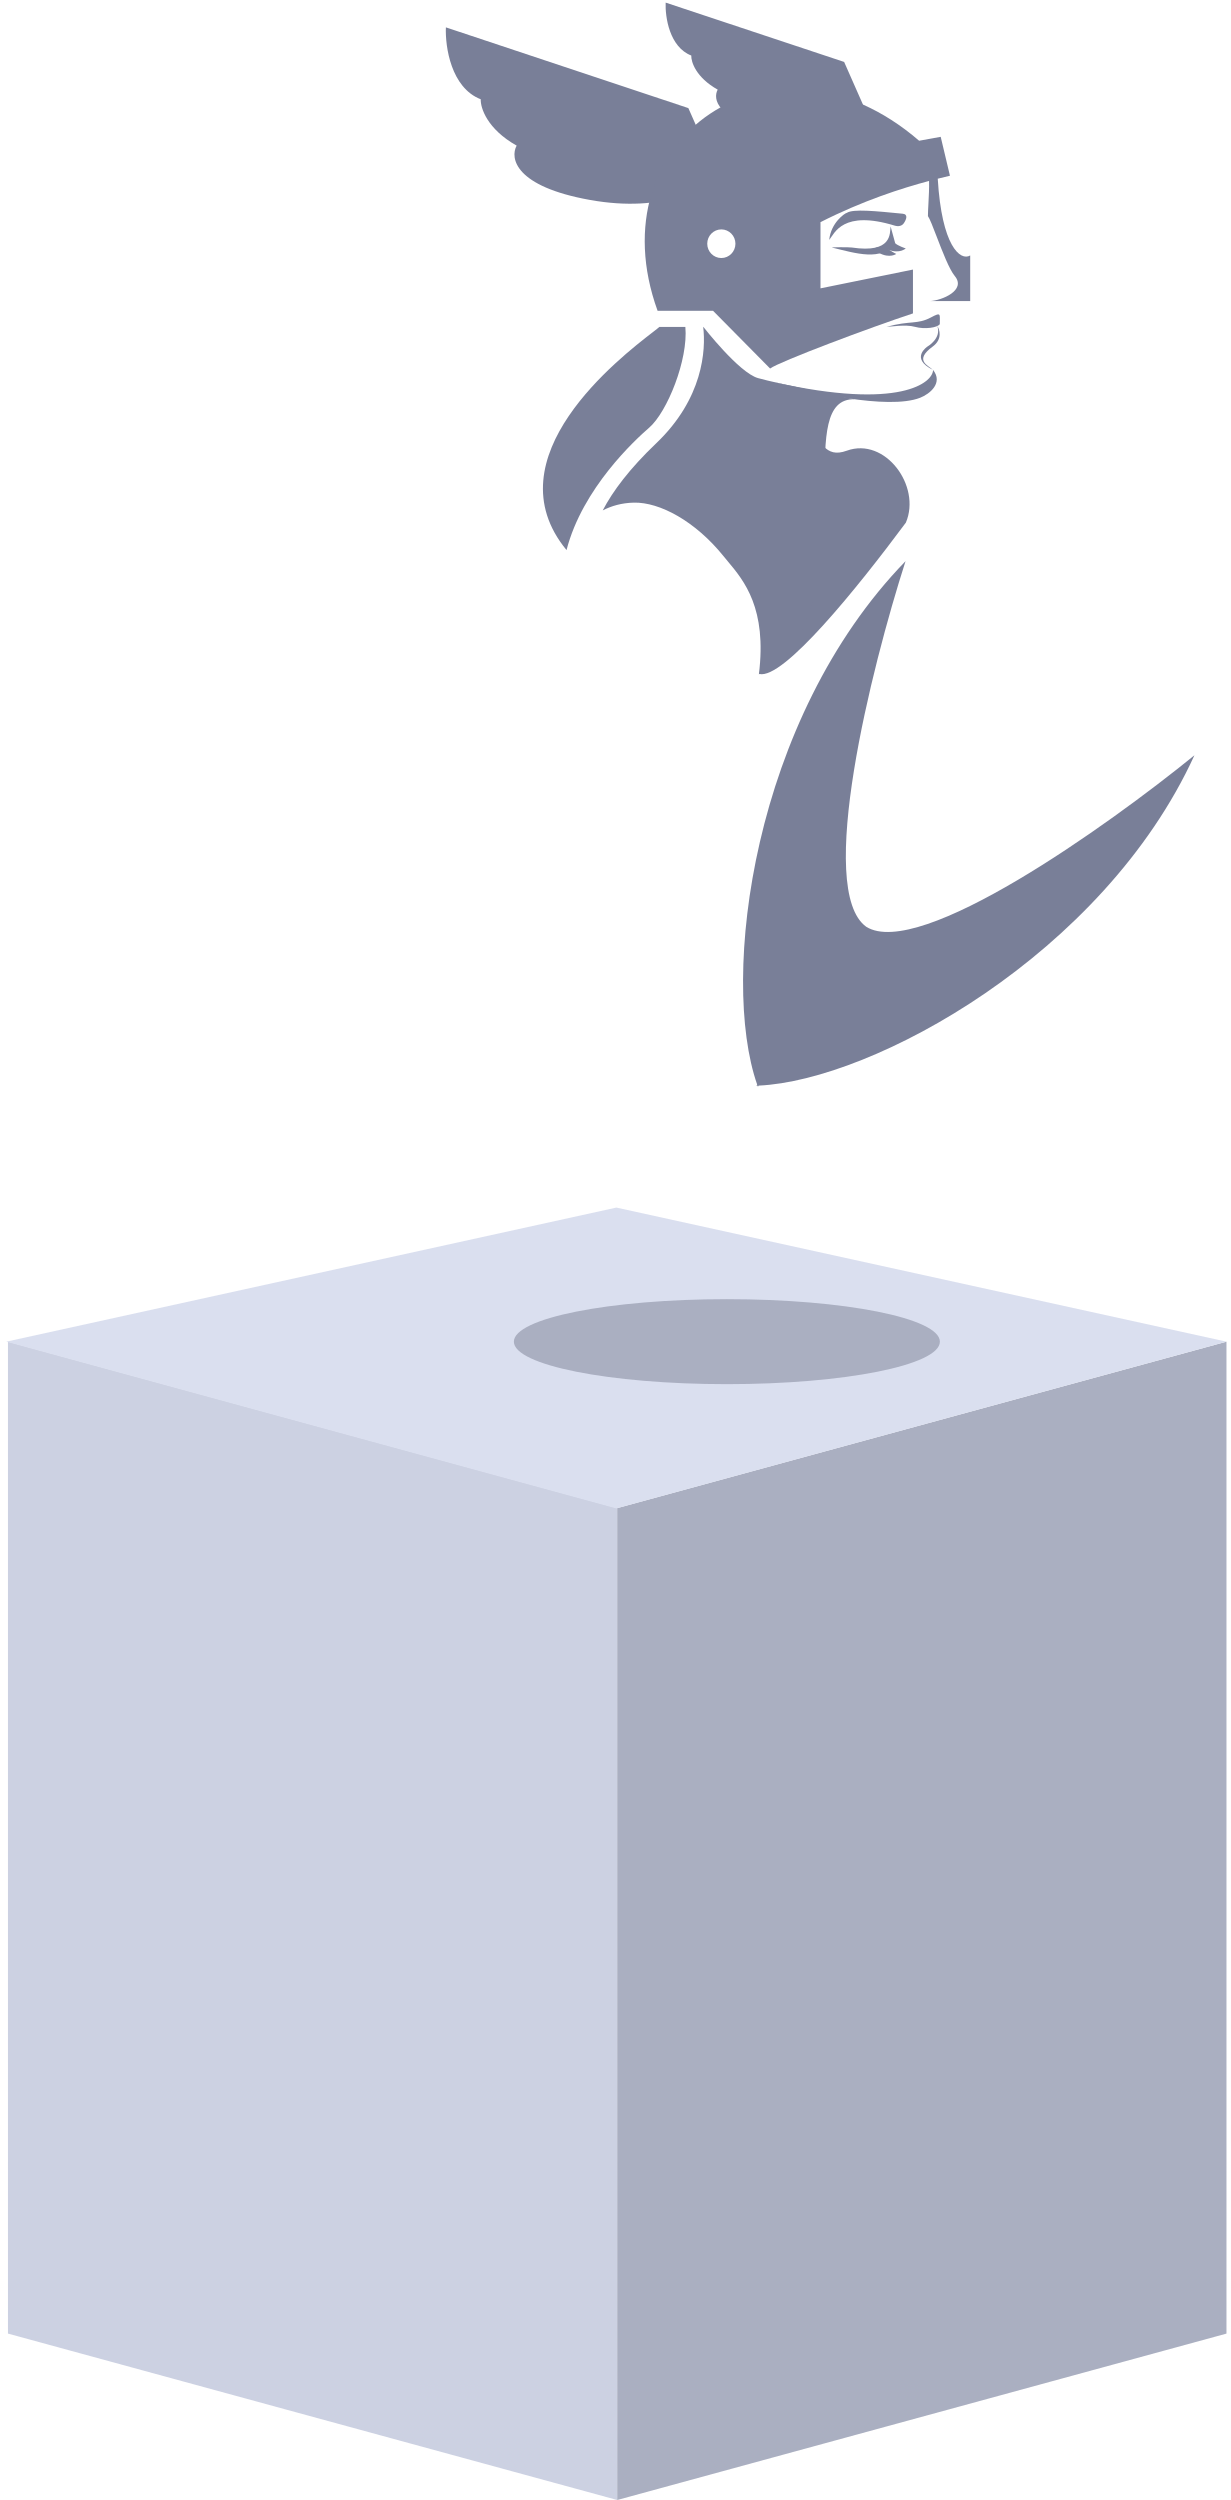
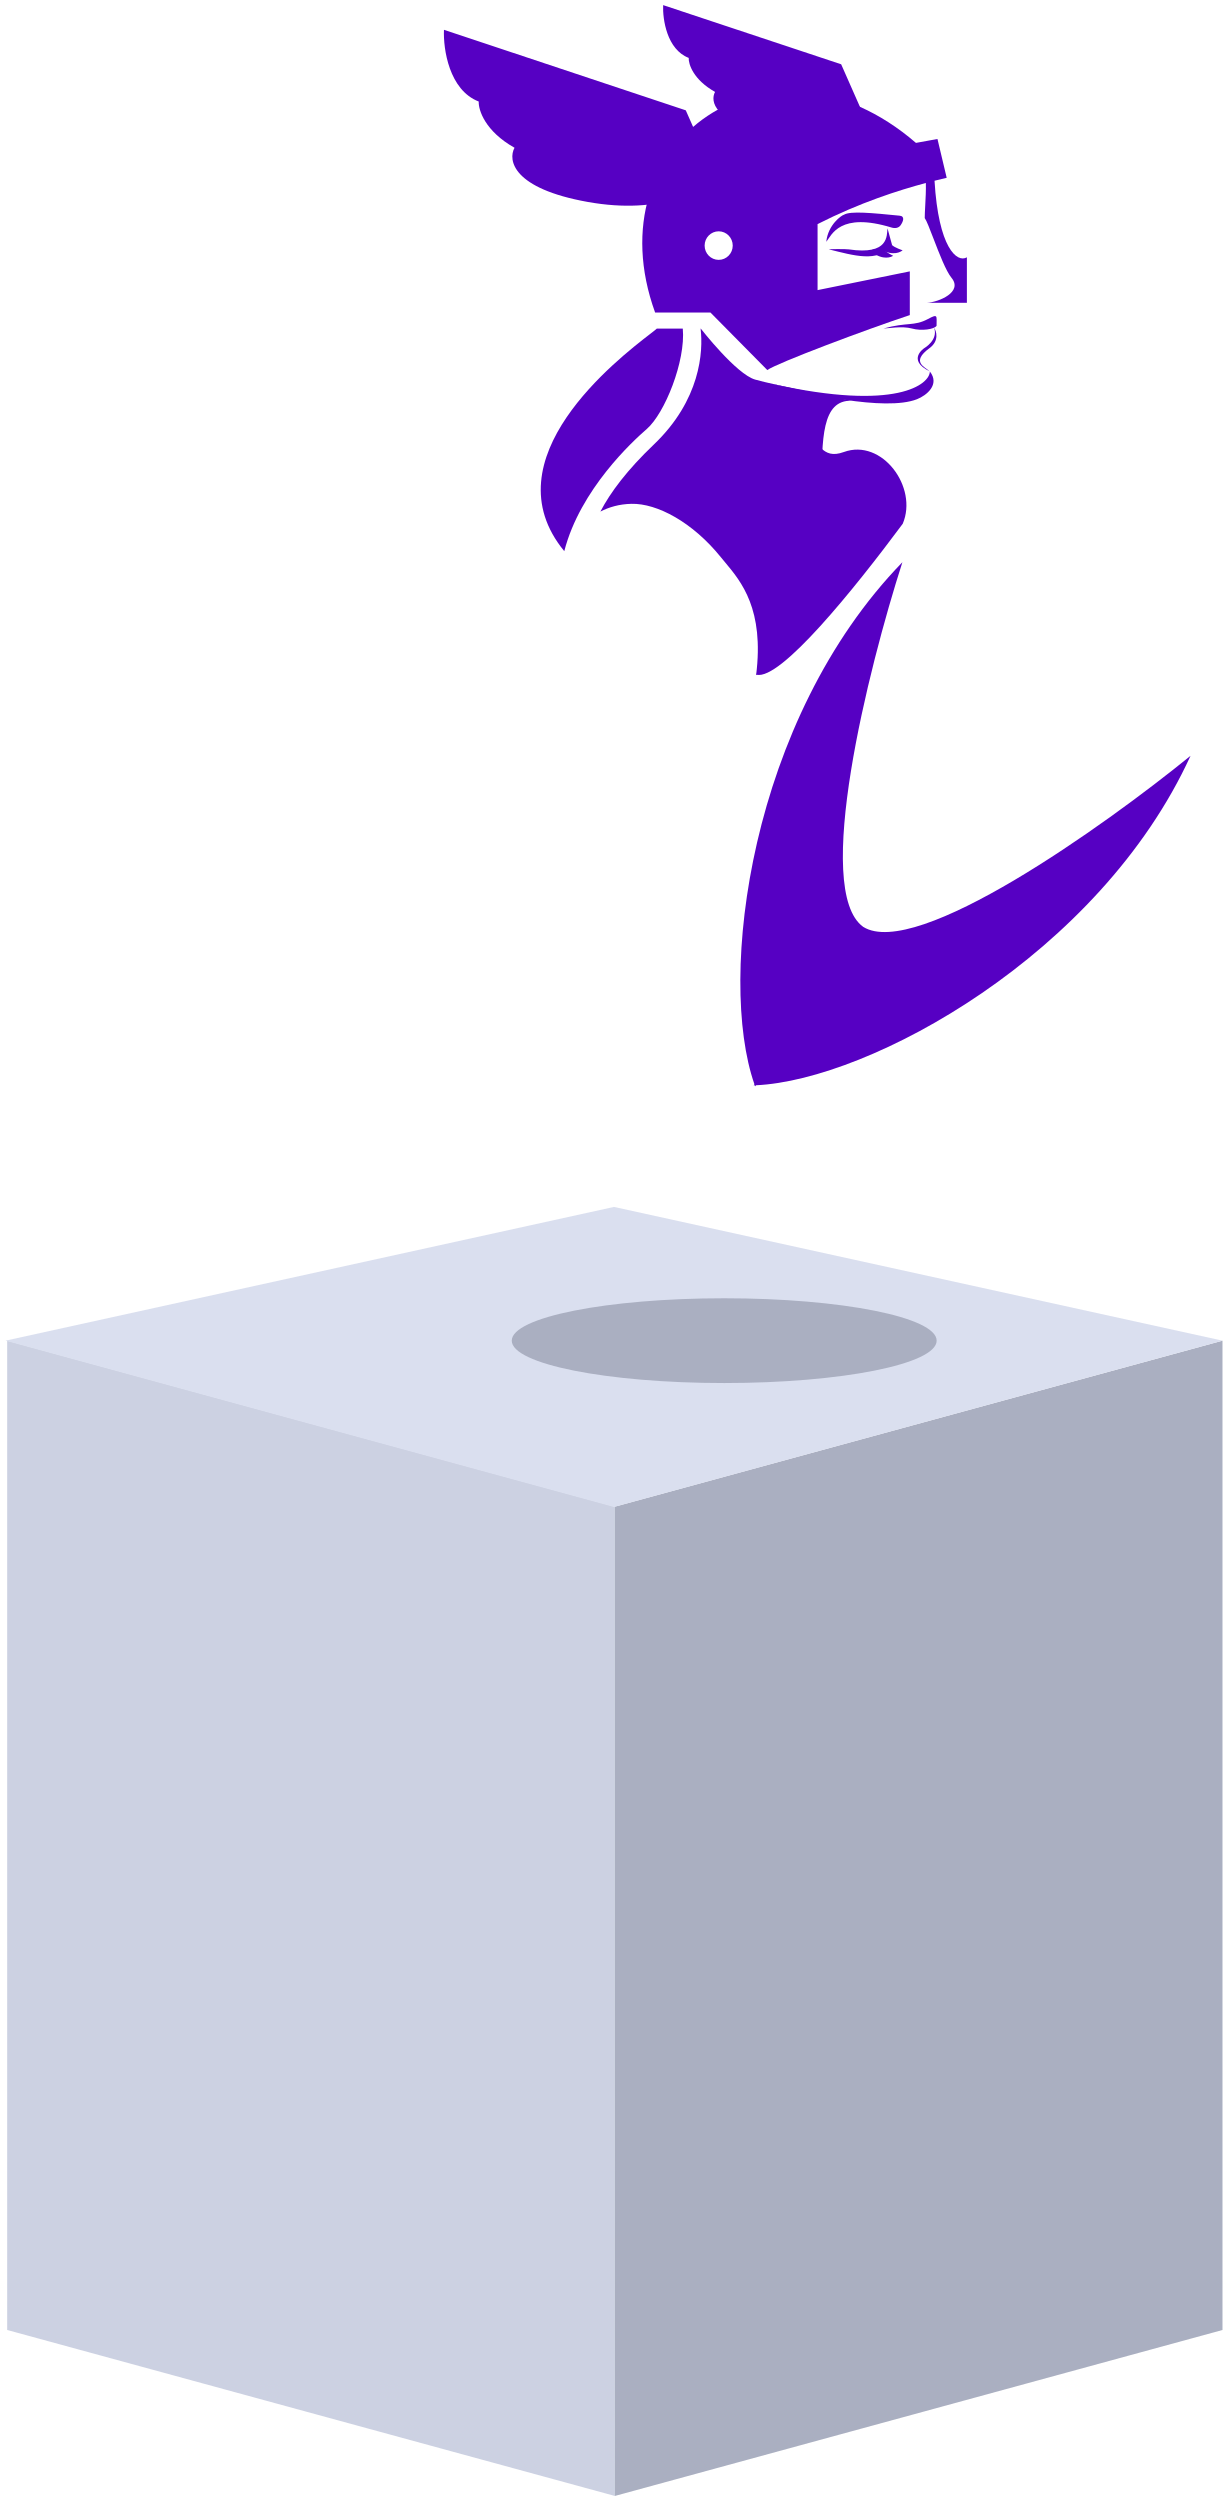
- <svg xmlns="http://www.w3.org/2000/svg" width="187" height="380" viewBox="0 0 187 380" fill="none">
-   <path d="M135.993 34.294C128.092 31.88 126.863 35.45 126.04 36.47C126.305 33.837 128.402 32.411 128.733 32.345C129.701 31.737 133.03 32.075 137.214 32.486C138.06 32.57 137.777 33.347 137.382 33.929C137.074 34.381 136.515 34.454 135.993 34.294Z" fill="#797F98" />
-   <path d="M137.675 37.758C137.62 37.758 136.439 37.334 136.096 36.991C135.038 36.991 133.3 37.311 135.064 37.971C136.789 38.615 137.675 37.758 137.675 37.758Z" fill="#797F98" />
-   <path d="M136.235 38.597C136.181 38.59 135.069 38.008 134.776 37.621C133.729 37.476 131.963 37.555 133.62 38.45C135.24 39.325 136.235 38.597 136.235 38.597Z" fill="#797F98" />
-   <path d="M128.718 68.504C126.999 69.129 126.07 68.71 125.211 67.885L115.411 102.441C119.042 103.349 130.265 89.444 137.692 79.438C140.065 73.868 134.532 66.39 128.718 68.504Z" fill="#797F98" />
-   <path d="M1.21 354.707L93.817 380.001V229.227L1.21 203.933V354.707Z" fill="#CCD1E2" />
-   <path d="M186.423 354.707L93.816 380.001V229.227L186.423 203.933V354.707Z" fill="#AAAFC1" />
-   <path d="M93.688 183.551L186.423 203.933L93.688 229.28L0.952 203.933L93.688 183.551Z" fill="#DADFEF" />
-   <path fill-rule="evenodd" clip-rule="evenodd" d="M115.319 165.012L115.205 165.178C115.186 165.125 115.167 165.072 115.148 165.019C115.091 165.021 115.034 165.023 114.977 165.025L115.091 164.858C109.417 148.613 114.342 109.299 137.642 85.297C132.42 101.557 123.957 135.314 131.67 140.872C139.737 145.911 168.246 125.628 181.554 114.802C167.678 145.137 132.648 164.222 115.319 165.012Z" fill="#797F98" />
-   <path d="M129.465 37.622C135.642 38.546 135.242 35.469 135.371 34.412L136.081 37.006C133.901 39.724 130.2 38.538 126.445 37.622C126.284 37.583 128.943 37.544 129.465 37.622Z" fill="#797F98" />
-   <path d="M128.309 9.414L131.53 16.713C130.287 18.333 125.7 21.198 117.298 19.7C108.897 18.201 108.325 15.025 109.089 13.624C105.781 11.766 105.034 9.394 105.074 8.441C101.742 7.155 101.089 2.542 101.179 0.397L128.309 9.414Z" fill="#797F98" />
-   <path d="M104.63 16.432L109.01 26.349C107.323 28.548 101.096 32.435 89.685 30.393C78.273 28.35 77.493 24.035 78.53 22.133C74.036 19.607 73.019 16.385 73.072 15.089C68.546 13.34 67.655 7.074 67.775 4.16L104.63 16.432Z" fill="#797F98" />
-   <path fill-rule="evenodd" clip-rule="evenodd" d="M139.707 21.393C117.486 2.221 90.451 21.002 99.955 47.246H108.388L117.056 56.016C118.432 54.979 132.3 49.767 138.77 47.637V40.974L124.714 43.83V33.767C131.164 30.492 137.071 28.609 141.215 27.504C141.248 28.571 141.18 29.849 141.12 30.963L141.12 30.963C141.081 31.698 141.045 32.363 141.045 32.848C141.33 33.246 141.813 34.505 142.38 35.982L142.38 35.982C143.236 38.21 144.283 40.937 145.128 41.959C146.909 44.112 143.18 45.681 141.338 45.766H141.045C141.136 45.771 141.234 45.771 141.338 45.766H147.471V38.831C145.961 39.726 143.139 37.378 142.538 27.162C143.222 26.99 143.843 26.841 144.392 26.713L142.987 20.798L139.707 21.393ZM109.643 39.22C110.826 39.22 111.785 38.246 111.785 37.045C111.785 35.843 110.826 34.869 109.643 34.869C108.46 34.869 107.501 35.843 107.501 37.045C107.501 38.246 108.46 39.22 109.643 39.22Z" fill="#797F98" />
-   <path fill-rule="evenodd" clip-rule="evenodd" d="M86.113 83.612C88.537 74.192 96.572 66.83 98.681 65.001C101.419 62.627 104.625 54.659 104.175 49.693H100.222C100.079 49.831 99.721 50.107 99.201 50.509C94.238 54.343 74.54 69.56 86.113 83.612ZM91.615 77.582C92.918 76.907 94.483 76.443 96.34 76.4C100.267 76.309 105.684 79.207 109.994 84.558C110.198 84.812 110.416 85.072 110.642 85.343C113.094 88.277 116.604 92.478 115.349 102.507C125.355 96.581 125.354 83.894 125.354 74.038C125.353 66.459 125.353 60.556 129.904 60.69C129.904 60.69 118.093 58.292 115.205 57.467C112.317 56.641 106.915 49.693 106.915 49.693H106.887C107.314 53.208 106.859 60.593 99.754 67.37C95.689 71.247 93.137 74.659 91.615 77.582Z" fill="#797F98" />
-   <ellipse cx="110.485" cy="203.933" rx="32.377" ry="6.46" fill="#AAAFC1" />
-   <path d="M139.865 60.458C135.01 62.366 122.722 59.555 117.771 58.111C136.893 62.392 141.825 58.12 141.825 56.229C143.392 58.209 141.339 59.878 139.865 60.458Z" fill="#797F98" />
-   <path d="M141.534 48.234C139.395 49.375 138.414 48.673 134.752 49.681C135.354 49.681 137.589 49.269 139.084 49.681C140.58 50.094 142.506 49.802 142.849 49.269C142.849 47.722 143.082 47.409 141.534 48.234Z" fill="#797F98" />
-   <path d="M141.778 52.67C143.308 51.549 142.809 50.052 142.468 49.55C143.153 51.431 140.98 52.67 140.98 52.67C140.98 52.67 138.257 54.449 141.778 56.203C141.159 55.558 138.838 54.823 141.778 52.67Z" fill="#797F98" />
+ <svg xmlns="http://www.w3.org/2000/svg" width="187" height="381" viewBox="0 0 187 381" fill="none">
+   <path d="M135.877 34.678C127.976 32.264 126.747 35.833 125.924 36.853C126.188 34.22 128.286 32.795 128.617 32.728C129.585 32.12 132.914 32.459 137.098 32.87C137.944 32.953 137.661 33.731 137.265 34.312C136.958 34.764 136.399 34.837 135.877 34.678Z" fill="#5600C3" />
+   <path d="M137.559 38.141C137.504 38.141 136.323 37.718 135.979 37.374C134.922 37.374 133.184 37.694 134.948 38.354C136.673 38.998 137.559 38.141 137.559 38.141Z" fill="#5600C3" />
+   <path d="M136.119 38.981C136.065 38.973 134.953 38.392 134.66 38.004C133.612 37.859 131.847 37.938 133.504 38.833C135.124 39.708 136.119 38.981 136.119 38.981Z" fill="#5600C3" />
+   <path d="M128.602 68.887C126.883 69.512 125.954 69.094 125.094 68.268L115.295 102.825C118.926 103.732 130.149 89.827 137.576 79.821C139.949 74.251 134.416 66.773 128.602 68.887Z" fill="#5600C3" />
+   <path d="M1.094 355.091L93.701 380.384V229.61L1.094 204.316V355.091Z" fill="#CCD1E2" />
+   <path d="M186.307 355.091L93.7 380.384V229.61L186.307 204.316V355.091Z" fill="#AAAFC1" />
+   <path d="M93.572 183.935L186.307 204.316L93.572 229.663L0.836 204.316L93.572 183.935Z" fill="#DADFEF" />
+   <path fill-rule="evenodd" clip-rule="evenodd" d="M115.203 165.395L115.089 165.561C115.07 165.509 115.05 165.455 115.031 165.402C114.974 165.404 114.918 165.406 114.861 165.408L114.975 165.242C109.301 148.996 114.226 109.683 137.526 85.68C132.303 101.94 123.841 135.698 131.554 141.255C139.621 146.294 168.129 126.011 181.437 115.186C167.562 145.52 132.532 164.605 115.203 165.395Z" fill="#5600C3" />
+   <path d="M129.349 38.006C135.526 38.929 135.126 35.852 135.255 34.795L135.965 37.389C133.785 40.107 130.084 38.921 126.329 38.006C126.168 37.966 128.826 37.927 129.349 38.006Z" fill="#5600C3" />
+   <path d="M128.193 9.797L131.414 17.097C130.171 18.716 125.583 21.581 117.182 20.083C108.781 18.584 108.209 15.408 108.973 14.007C105.665 12.149 104.918 9.778 104.958 8.824C101.626 7.538 100.973 2.926 101.062 0.78L128.193 9.797Z" fill="#5600C3" />
+   <path d="M104.513 16.815L108.894 26.733C107.207 28.931 100.98 32.818 89.568 30.776C78.157 28.733 77.377 24.419 78.413 22.517C73.919 19.99 72.903 16.768 72.956 15.473C68.43 13.723 67.539 7.457 67.659 4.543L104.513 16.815Z" fill="#5600C3" />
+   <path fill-rule="evenodd" clip-rule="evenodd" d="M139.591 21.777C117.37 2.604 90.335 21.385 99.839 47.629H108.272L116.939 56.399C118.316 55.362 132.184 50.151 138.654 48.02V41.357L124.598 44.213V34.151C131.048 30.875 136.955 28.993 141.099 27.888C141.132 28.954 141.064 30.232 141.004 31.346L141.004 31.346C140.965 32.082 140.929 32.746 140.929 33.232C141.214 33.629 141.697 34.888 142.264 36.365L142.264 36.365C143.12 38.594 144.167 41.32 145.012 42.342C146.792 44.495 143.064 46.065 141.222 46.149H140.929C141.02 46.154 141.118 46.154 141.222 46.149H147.354V39.215C145.845 40.109 143.023 37.761 142.422 27.545C143.106 27.373 143.727 27.225 144.276 27.096L142.87 21.181L139.591 21.777ZM109.527 39.604C110.709 39.604 111.668 38.63 111.668 37.428C111.668 36.227 110.709 35.252 109.527 35.252C108.344 35.252 107.385 36.227 107.385 37.428C107.385 38.63 108.344 39.604 109.527 39.604Z" fill="#5600C3" />
+   <path fill-rule="evenodd" clip-rule="evenodd" d="M85.996 83.995C88.42 74.575 96.456 67.213 98.565 65.384C101.303 63.01 104.509 55.042 104.058 50.076H100.106C99.962 50.214 99.604 50.49 99.085 50.892C94.122 54.726 74.424 69.943 85.996 83.995ZM91.499 77.965C92.802 77.29 94.366 76.826 96.224 76.783C100.151 76.692 105.568 79.59 109.878 84.942C110.082 85.195 110.3 85.455 110.526 85.727C112.977 88.66 116.488 92.861 115.233 102.891C125.239 96.964 125.238 84.277 125.237 74.422C125.237 66.843 125.237 60.939 129.788 61.073C129.788 61.073 117.977 58.675 115.089 57.85C112.2 57.025 106.799 50.076 106.799 50.076H106.77C107.198 53.592 106.743 60.976 99.638 67.753C95.573 71.631 93.021 75.042 91.499 77.965Z" fill="#5600C3" />
+   <ellipse cx="110.369" cy="204.316" rx="32.377" ry="6.46" fill="#AAAFC1" />
+   <path d="M139.748 60.841C134.894 62.75 122.606 59.939 117.654 58.495C136.776 62.775 141.708 58.503 141.708 56.612C143.276 58.593 141.223 60.262 139.748 60.841Z" fill="#5600C3" />
+   <path d="M141.418 48.618C139.279 49.759 138.298 49.056 134.636 50.065C135.237 50.065 137.472 49.652 138.968 50.065C140.464 50.477 142.389 50.185 142.733 49.652C142.733 48.105 142.965 47.792 141.418 48.618Z" fill="#5600C3" />
+   <path d="M141.661 53.053C143.191 51.932 142.693 50.436 142.351 49.933C143.037 51.814 140.864 53.053 140.864 53.053C140.864 53.053 138.141 54.833 141.661 56.586C141.042 55.941 138.721 55.206 141.661 53.053Z" fill="#5600C3" />
</svg>
